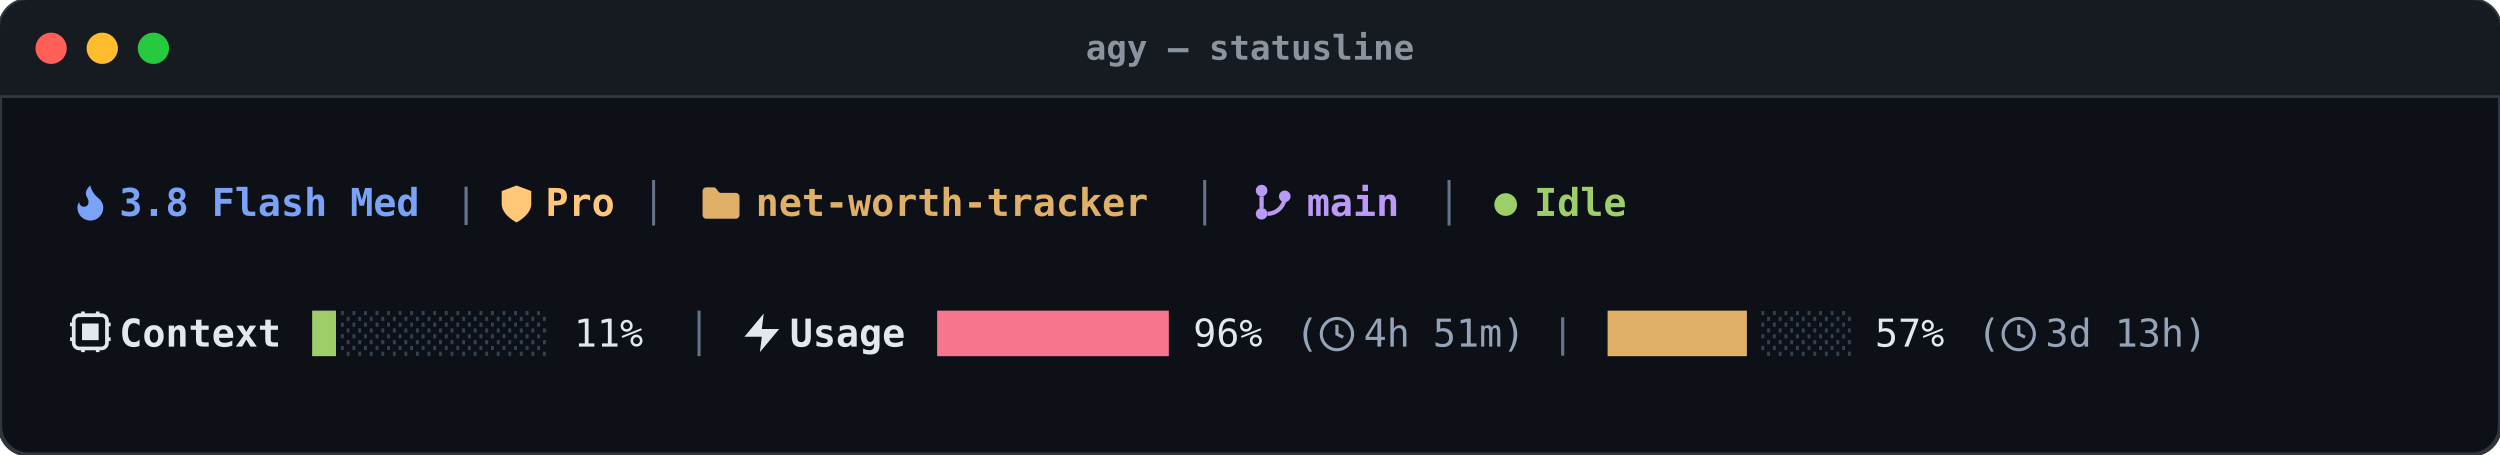
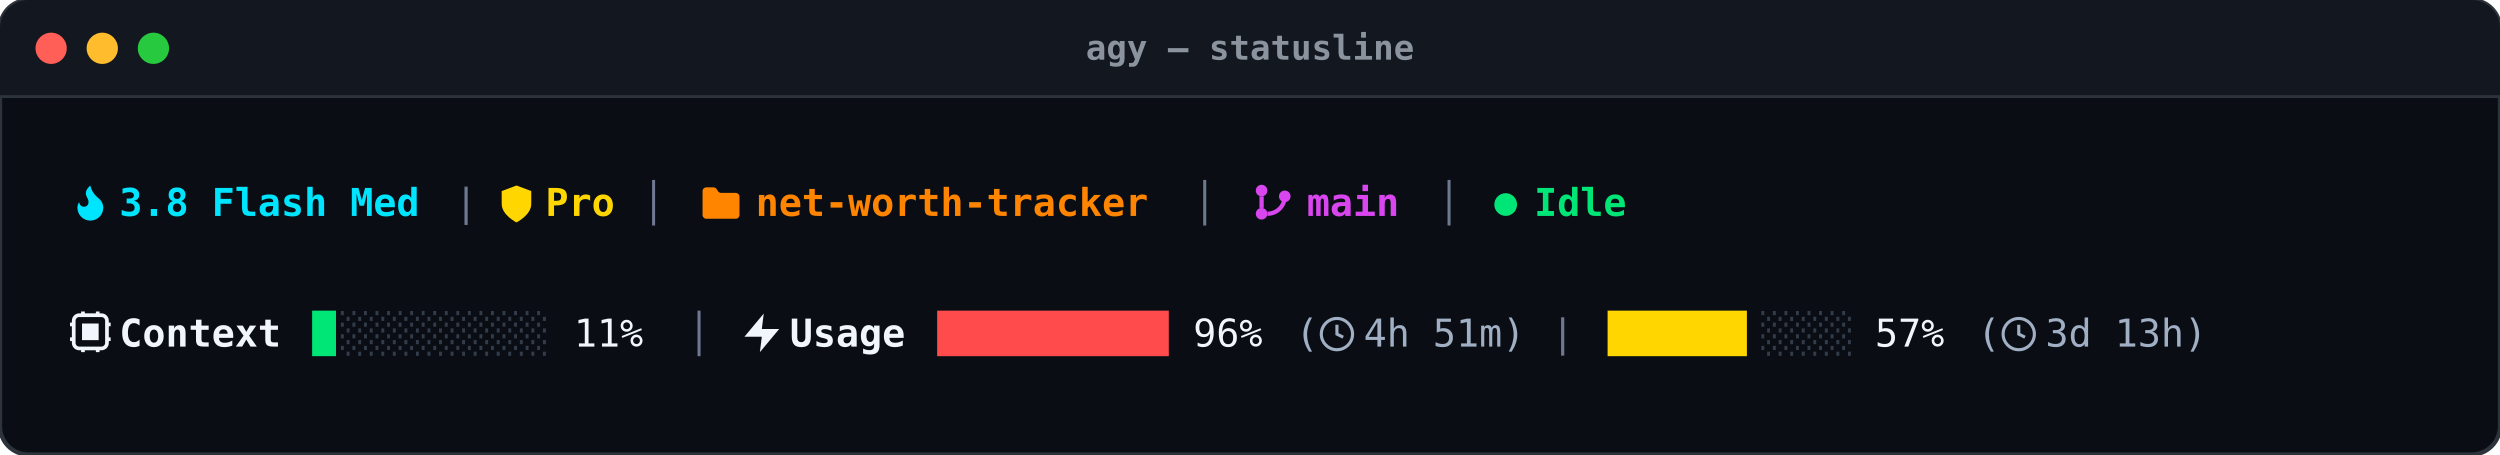
<svg xmlns="http://www.w3.org/2000/svg" viewBox="0 0 880 160" width="100%" height="160">
  <defs>
    <style>
-       .bg { fill: #0d1117; stroke: #30363d; stroke-width: 1.5; rx: 10px; }
-       .header-bg { fill: #161b22; rx: 10px; }
-       .header-line { stroke: #30363d; stroke-width: 1; }
+       .bg { fill: #0a0e14; stroke: #2d333b; stroke-width: 1.5; rx: 10px; }
+       .header-bg { fill: #13171f; rx: 10px; }
+       .header-line { stroke: #2d333b; stroke-width: 1; }
      .txt { font-family: ui-monospace, SFMono-Regular, "JetBrains Mono", Menlo, Consolas, monospace; font-size: 13.5px; }
      .bold { font-weight: 700; }
      .title { fill: #8b949e; font-size: 12px; font-weight: 600; text-anchor: middle; }
      
-       /* Tokyo Night Palette */
-       .model { fill: #7aa2f7; }
-       .gold  { fill: #ffc777; }
-       .dir   { fill: #e0af68; }
-       .git   { fill: #bb9af7; }
-       .state { fill: #9ece6a; }
-       .red   { fill: #f7768e; }
-       .white { fill: #e2e8f0; }
-       .slate { fill: #64748b; }
-       .dark-slate { fill: #334155; }
-       .muted { fill: #94a3b8; }
+       /* Ultra-Vibrant High-Contrast Palette */
+       .model { fill: #00e5ff; }  /* Electric Cyan */
+       .gold  { fill: #ffd600; }  /* Luminous Gold */
+       .dir   { fill: #ff8500; }  /* Vivid Tangerine */
+       .git   { fill: #d946ef; }  /* Electric Orchid */
+       .state { fill: #00e676; }  /* Bright Neon Green */
+       .red   { fill: #ff4b4b; }  /* Bright Coral Red */
+       .white { fill: #f0f6fc; }  /* High-Luminance White */
+       .slate { fill: #6e7891; }  /* Crisp Visible Slate */
+       .dark-slate { fill: #323c4b; }
+       .muted { fill: #a0afc3; }
    </style>
  </defs>
  <rect width="880" height="160" class="bg" />
  <rect width="880" height="34" class="header-bg" />
-   <rect y="24" width="880" height="10" fill="#161b22" />
+   <rect y="24" width="880" height="10" fill="#13171f" />
  <line x1="0" y1="34" x2="880" y2="34" class="header-line" />
  <circle cx="18" cy="17" r="5.5" fill="#ff5f56" />
  <circle cx="36" cy="17" r="5.5" fill="#ffbd2e" />
  <circle cx="54" cy="17" r="5.5" fill="#27c93f" />
  <text x="440" y="21" class="txt title">agy — statusline</text>
  <g transform="translate(24, 76)">
    <g transform="translate(0, -12) scale(0.65)">
-       <path d="M12 2c.5 2.5 2 4.9 4 6.5 2 1.6 3 3.5 3 5.5a7 7 0 1 1-14 0c0-1.2.4-2.3 1-3a2.5 2.5 0 0 0 2.5 2.5c1.4 0 2.5-.9 2.5-2.5 0-1.4-.5-2-1-3-1-2.1-.2-4.1 2-6z" fill="#7aa2f7" />
+       <path d="M12 2c.5 2.5 2 4.9 4 6.5 2 1.6 3 3.5 3 5.5a7 7 0 1 1-14 0c0-1.2.4-2.3 1-3a2.5 2.5 0 0 0 2.5 2.5c1.4 0 2.5-.9 2.5-2.5 0-1.4-.5-2-1-3-1-2.1-.2-4.1 2-6z" fill="#00e5ff" />
    </g>
    <text x="18" y="0" class="txt bold model">3.8 Flash Med</text>
    <text x="136" y="0" class="txt slate">|</text>
    <g transform="translate(150, -12) scale(0.65)">
-       <path d="M12 22s8-4 8-10V5l-8-3-8 3v7c0 6 8 10 8 10z" fill="#ffc777" />
+       <path d="M12 22s8-4 8-10V5l-8-3-8 3v7c0 6 8 10 8 10z" fill="#ffd600" />
    </g>
    <text x="168" y="0" class="txt bold gold">Pro</text>
    <text x="202" y="0" class="txt slate">│</text>
    <g transform="translate(222, -12) scale(0.65)">
-       <path d="M4 20h16a2 2 0 0 0 2-2V8a2 2 0 0 0-2-2h-7.9a2 2 0 0 1-1.7-.9l-.8-1.2A2 2 0 0 0 7.9 3H4a2 2 0 0 0-2 2v13c0 1.1.9 2 2 2z" fill="#e0af68" />
+       <path d="M4 20h16a2 2 0 0 0 2-2V8a2 2 0 0 0-2-2h-7.9a2 2 0 0 1-1.7-.9l-.8-1.2A2 2 0 0 0 7.9 3H4a2 2 0 0 0-2 2v13c0 1.1.9 2 2 2z" fill="#ff8500" />
    </g>
    <text x="242" y="0" class="txt bold dir">net-worth-tracker</text>
    <text x="396" y="0" class="txt slate">│</text>
    <g transform="translate(416, -13) scale(0.68)">
-       <circle cx="6" cy="18" r="3" fill="#bb9af7" />
-       <circle cx="6" cy="6" r="3" fill="#bb9af7" />
-       <circle cx="18" cy="9" r="3" fill="#bb9af7" />
-       <path d="M6 9v6M18 9a9 9 0 0 1-9 9" stroke="#bb9af7" stroke-width="2.2" fill="none" />
+       <circle cx="6" cy="18" r="3" fill="#d946ef" />
+       <circle cx="6" cy="6" r="3" fill="#d946ef" />
+       <circle cx="18" cy="9" r="3" fill="#d946ef" />
+       <path d="M6 9v6M18 9a9 9 0 0 1-9 9" stroke="#d946ef" stroke-width="2.2" fill="none" />
    </g>
    <text x="436" y="0" class="txt bold git">main</text>
    <text x="482" y="0" class="txt slate">│</text>
-     <circle cx="506" cy="-4" r="4" fill="#9ece6a" />
+     <circle cx="506" cy="-4" r="4" fill="#00e676" />
    <text x="516" y="0" class="txt bold state">Idle</text>
  </g>
  <g transform="translate(24, 122)">
    <g transform="translate(0, -13) scale(0.65)">
-       <rect x="3" y="3" width="18" height="18" rx="3" fill="none" stroke="#e2e8f0" stroke-width="2" />
-       <rect x="7.5" y="7.5" width="9" height="9" fill="#e2e8f0" />
-       <line x1="8" y1="1" x2="8" y2="3" stroke="#e2e8f0" stroke-width="2" />
-       <line x1="16" y1="1" x2="16" y2="3" stroke="#e2e8f0" stroke-width="2" />
-       <line x1="8" y1="21" x2="8" y2="23" stroke="#e2e8f0" stroke-width="2" />
-       <line x1="16" y1="21" x2="16" y2="23" stroke="#e2e8f0" stroke-width="2" />
-       <line x1="1" y1="8" x2="3" y2="8" stroke="#e2e8f0" stroke-width="2" />
-       <line x1="1" y1="16" x2="3" y2="16" stroke="#e2e8f0" stroke-width="2" />
-       <line x1="21" y1="8" x2="23" y2="8" stroke="#e2e8f0" stroke-width="2" />
-       <line x1="21" y1="16" x2="23" y2="16" stroke="#e2e8f0" stroke-width="2" />
+       <rect x="3" y="3" width="18" height="18" rx="3" fill="none" stroke="#f0f6fc" stroke-width="2" />
+       <rect x="7.5" y="7.5" width="9" height="9" fill="#f0f6fc" />
+       <line x1="8" y1="1" x2="8" y2="3" stroke="#f0f6fc" stroke-width="2" />
+       <line x1="16" y1="1" x2="16" y2="3" stroke="#f0f6fc" stroke-width="2" />
+       <line x1="8" y1="21" x2="8" y2="23" stroke="#f0f6fc" stroke-width="2" />
+       <line x1="16" y1="21" x2="16" y2="23" stroke="#f0f6fc" stroke-width="2" />
+       <line x1="1" y1="8" x2="3" y2="8" stroke="#f0f6fc" stroke-width="2" />
+       <line x1="1" y1="16" x2="3" y2="16" stroke="#f0f6fc" stroke-width="2" />
+       <line x1="21" y1="8" x2="23" y2="8" stroke="#f0f6fc" stroke-width="2" />
+       <line x1="21" y1="16" x2="23" y2="16" stroke="#f0f6fc" stroke-width="2" />
    </g>
    <text x="18" y="0" class="txt bold white">Context</text>
    <text x="86" y="0" class="txt state">█</text>
    <text x="96" y="0" class="txt dark-slate">░░░░░░░░░</text>
    <text x="178" y="0" class="txt white">11%</text>
    <text x="218" y="0" class="txt slate">│</text>
    <g transform="translate(236, -13) scale(0.68)">
-       <path d="M13 2L3 14h9l-1 8 10-12h-9l1-8z" fill="#e2e8f0" />
+       <path d="M13 2L3 14h9l-1 8 10-12h-9l1-8z" fill="#f0f6fc" />
    </g>
    <text x="254" y="0" class="txt bold white">Usage</text>
    <text x="306" y="0" class="txt red">██████████</text>
    <text x="396" y="0" class="txt white">96%</text>
    <text x="432" y="0" class="txt muted">(</text>
    <g transform="translate(440, -11) scale(0.55)">
-       <circle cx="12" cy="12" r="10" fill="none" stroke="#94a3b8" stroke-width="2" />
-       <polyline points="12 6 12 12 16 14" stroke="#94a3b8" stroke-width="2" fill="none" />
+       <circle cx="12" cy="12" r="10" fill="none" stroke="#a0afc3" stroke-width="2" />
+       <polyline points="12 6 12 12 16 14" stroke="#a0afc3" stroke-width="2" fill="none" />
    </g>
    <text x="456" y="0" class="txt muted">4h 51m)</text>
    <text x="522" y="0" class="txt slate">|</text>
-     <text x="542" y="0" class="txt dir">██████</text>
+     <text x="542" y="0" class="txt gold">██████</text>
    <text x="596" y="0" class="txt dark-slate">░░░░</text>
    <text x="636" y="0" class="txt white">57%</text>
    <text x="672" y="0" class="txt muted">(</text>
    <g transform="translate(680, -11) scale(0.55)">
-       <circle cx="12" cy="12" r="10" fill="none" stroke="#94a3b8" stroke-width="2" />
-       <polyline points="12 6 12 12 16 14" stroke="#94a3b8" stroke-width="2" fill="none" />
+       <circle cx="12" cy="12" r="10" fill="none" stroke="#a0afc3" stroke-width="2" />
+       <polyline points="12 6 12 12 16 14" stroke="#a0afc3" stroke-width="2" fill="none" />
    </g>
    <text x="696" y="0" class="txt muted">3d 13h)</text>
  </g>
</svg>
